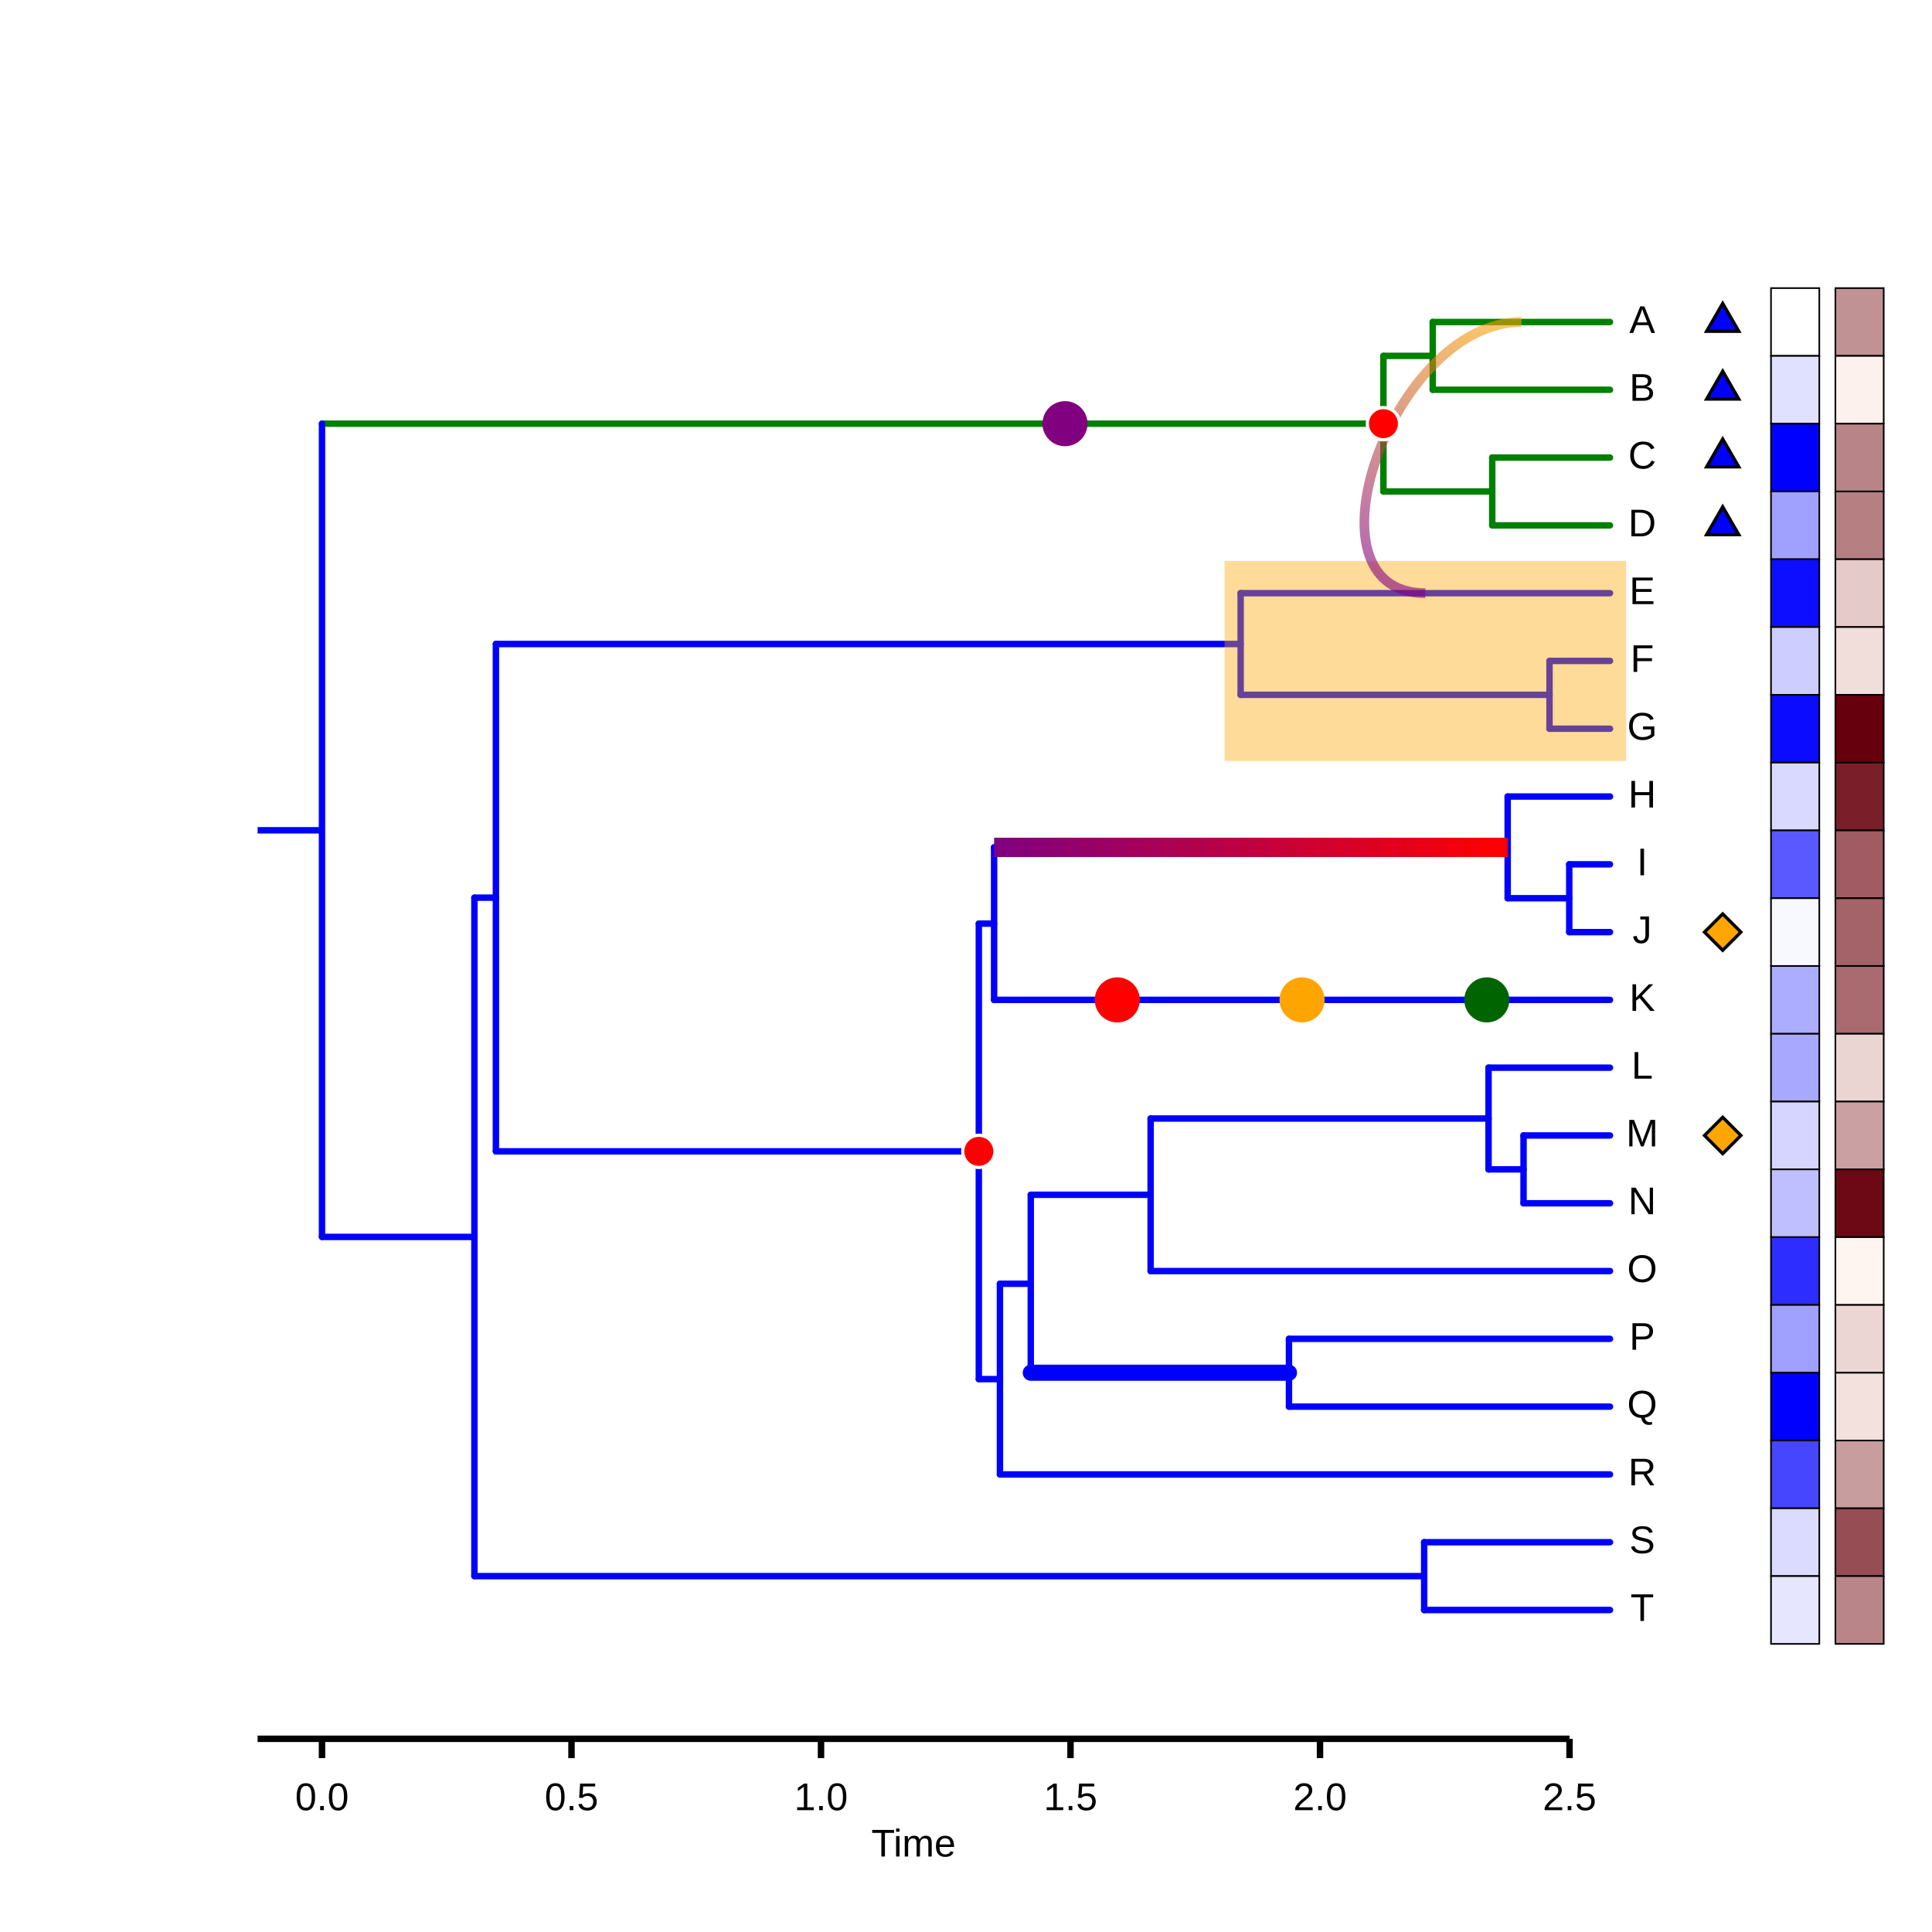
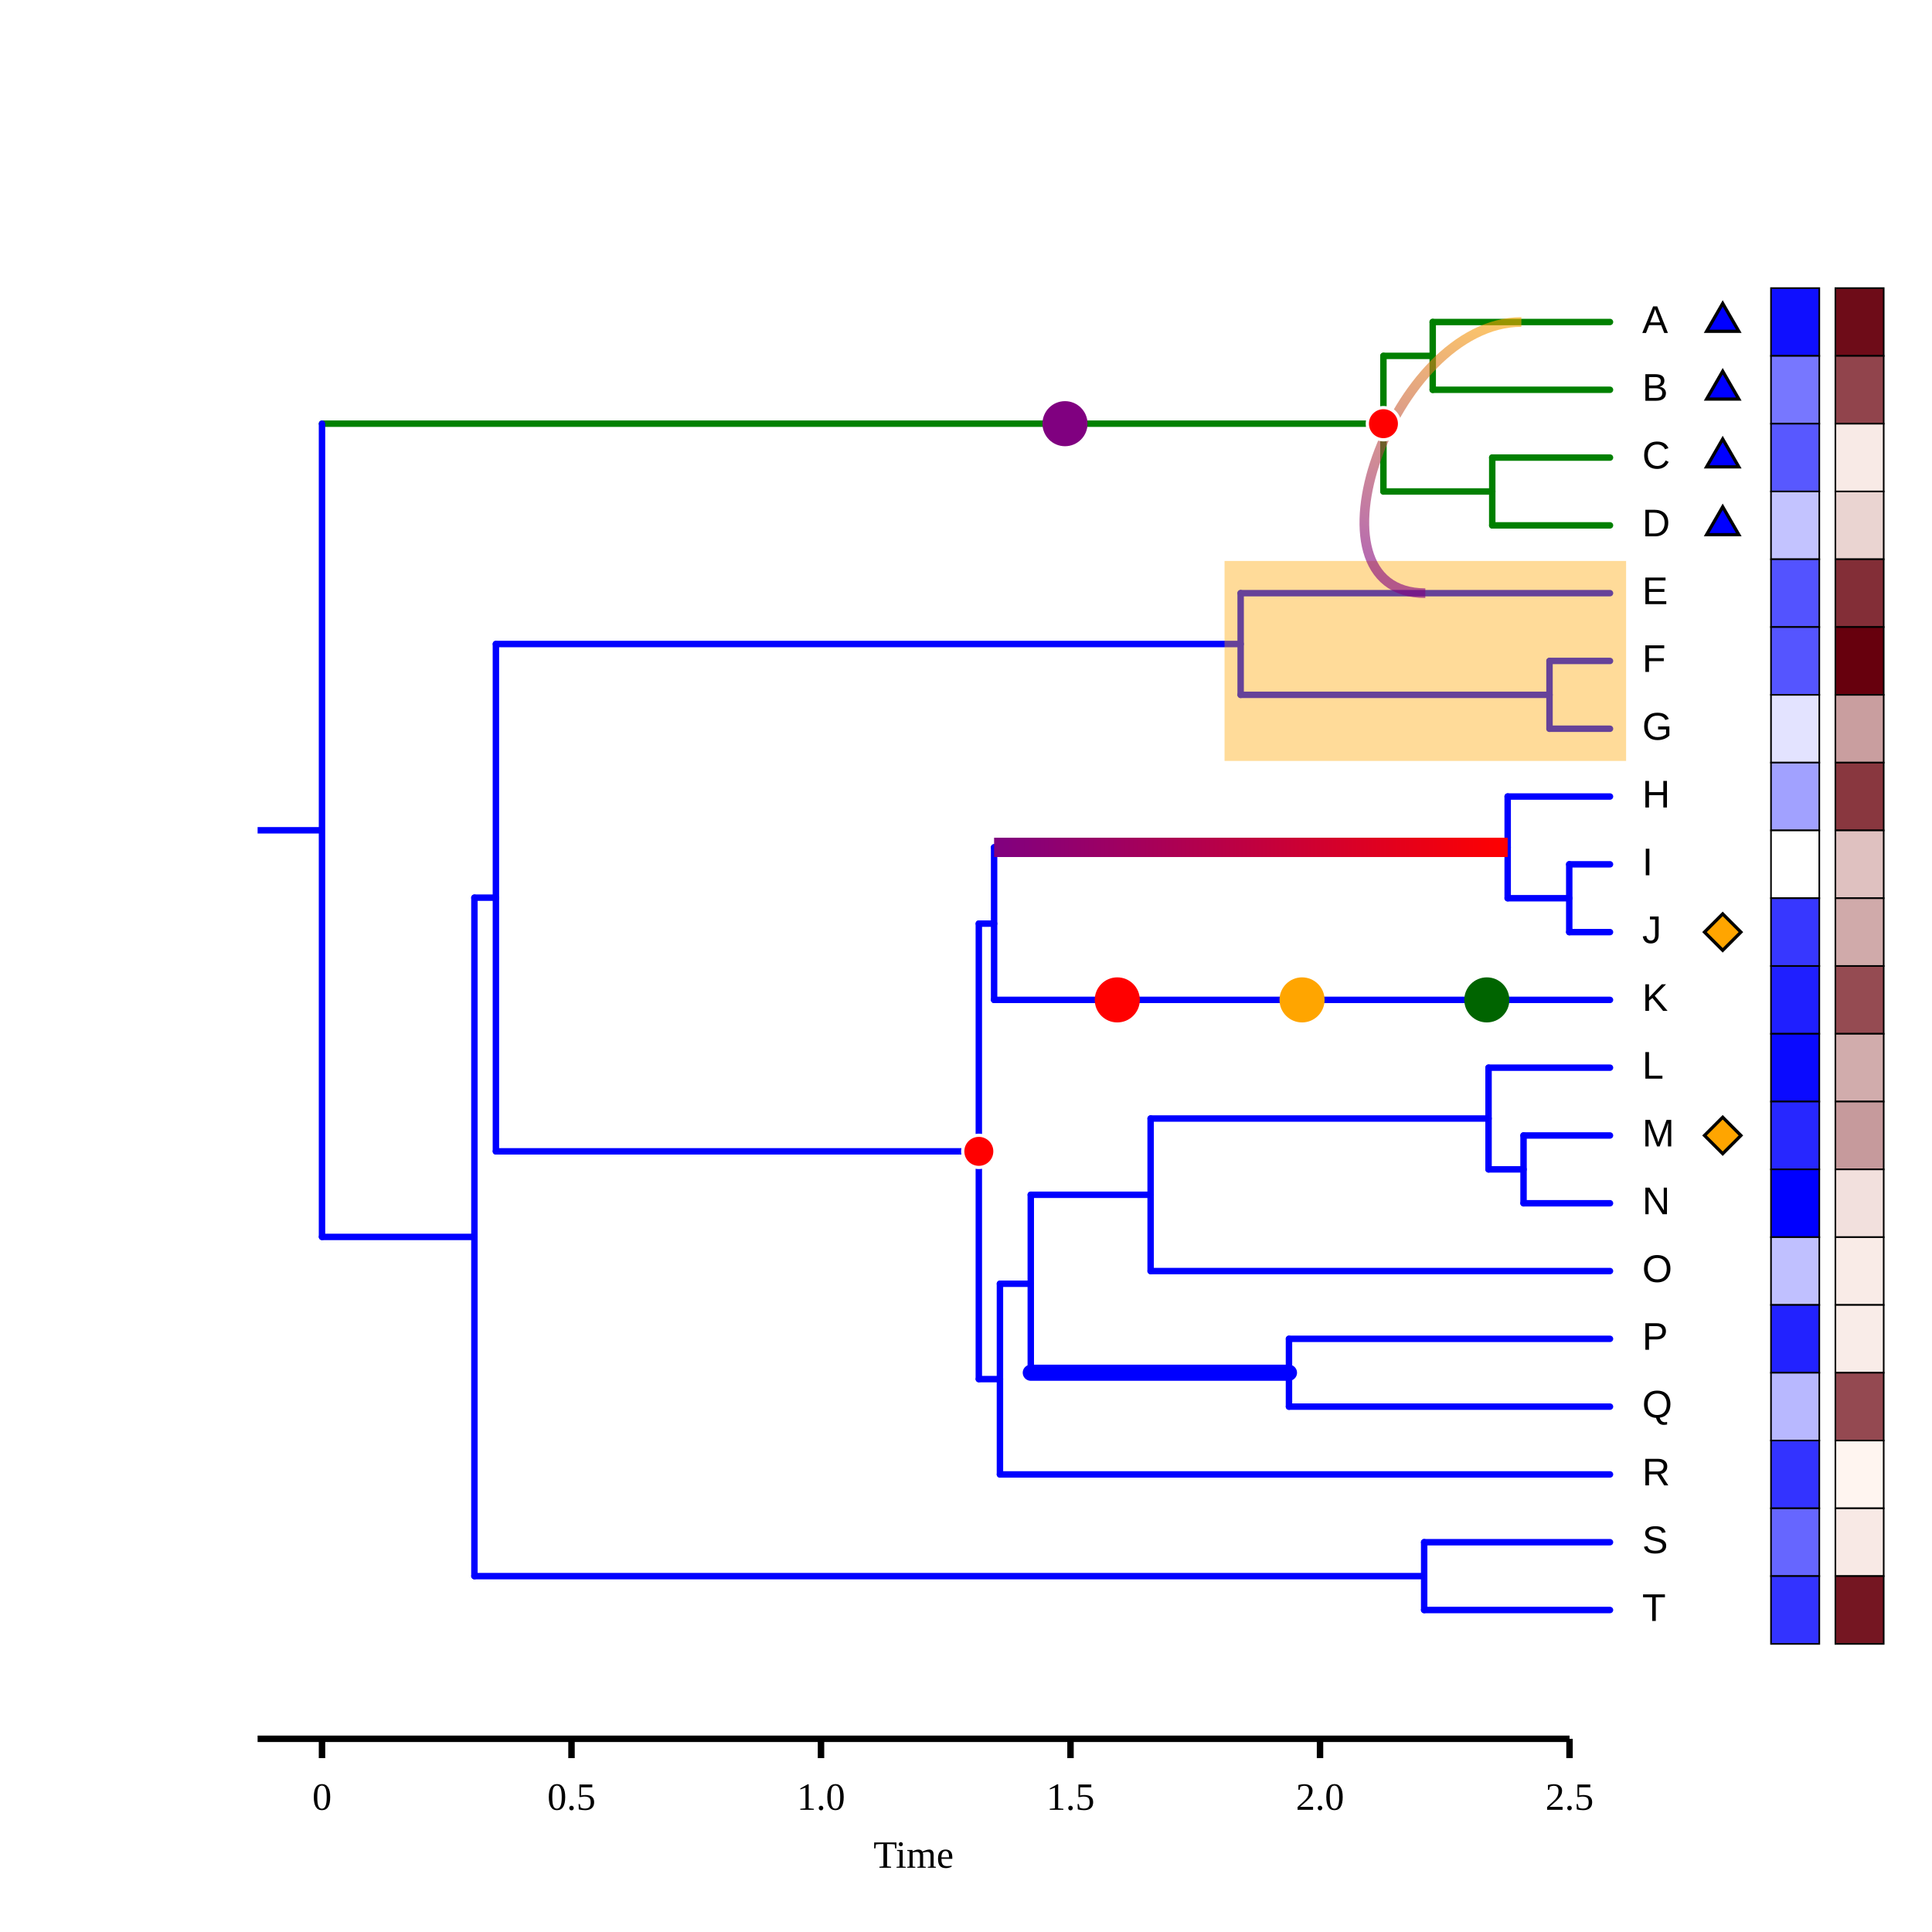
<svg xmlns="http://www.w3.org/2000/svg" xmlns:xlink="http://www.w3.org/1999/xlink" width="600" height="600" viewBox="-300.0 -300.0 600 600">
  <defs>
-     <linearGradient x1="8.728" y1="-36.842" x2="168.222" y2="-36.842" gradientUnits="userSpaceOnUse" id="grad_4925526832">
+     <linearGradient x1="8.728" y1="-36.842" x2="168.222" y2="-36.842" gradientUnits="userSpaceOnUse" id="grad_fsokv2">
      <stop offset="0" stop-color="purple" />
      <stop offset="1" stop-color="red" />
    </linearGradient>
-     <linearGradient x1="142.646" y1="-115.789" x2="172.471" y2="-200.0" gradientUnits="userSpaceOnUse" id="tr_grad_78131">
+     <linearGradient x1="142.646" y1="-115.789" x2="172.471" y2="-200.0" gradientUnits="userSpaceOnUse" id="tr_grad_fnces4">
      <stop offset="0" stop-color="purple" />
      <stop offset="1" stop-color="orange" />
    </linearGradient>
  </defs>
  <rect x="-300.0" y="-300.0" width="600" height="600" fill="white" />
  <path d="M144.942,-200.0 L200,-200.0" stroke="green" stroke-width="2" stroke-linecap="round" />
  <circle cx="200" cy="-200.0" r="0" fill="black" />
  <path d="M144.942,-178.947 L200,-178.947" stroke="green" stroke-width="2" stroke-linecap="round" />
  <circle cx="200" cy="-178.947" r="0" fill="black" />
  <path d="M129.636,-189.474 L144.942,-189.474" stroke="green" stroke-width="2" stroke-linecap="round" />
  <path d="M144.942,-200.0 L144.942,-178.947" stroke="green" stroke-width="2" stroke-linecap="round" />
  <circle cx="144.942" cy="-189.474" r="0" fill="green" />
  <path d="M163.431,-157.895 L199.999,-157.895" stroke="green" stroke-width="2" stroke-linecap="round" />
  <circle cx="199.999" cy="-157.895" r="0" fill="black" />
  <path d="M163.431,-136.842 L199.999,-136.842" stroke="green" stroke-width="2" stroke-linecap="round" />
  <circle cx="199.999" cy="-136.842" r="0" fill="black" />
  <path d="M129.636,-147.368 L163.431,-147.368" stroke="green" stroke-width="2" stroke-linecap="round" />
  <path d="M163.431,-157.895 L163.431,-136.842" stroke="green" stroke-width="2" stroke-linecap="round" />
  <circle cx="163.431" cy="-147.368" r="0" fill="green" />
  <path d="M-200.0,-168.421 L129.636,-168.421" stroke="green" stroke-width="2" stroke-linecap="round" />
  <path d="M129.636,-189.474 L129.636,-147.368" stroke="green" stroke-width="2" stroke-linecap="round" />
  <circle cx="129.636" cy="-168.421" r="0" fill="green" />
  <path d="M85.293,-115.789 L200,-115.789" stroke="blue" stroke-width="2" stroke-linecap="round" />
  <circle cx="200" cy="-115.789" r="0" fill="black" />
  <path d="M181.214,-94.737 L200,-94.737" stroke="blue" stroke-width="2" stroke-linecap="round" />
  <circle cx="200" cy="-94.737" r="0" fill="black" />
  <path d="M181.214,-73.684 L200,-73.684" stroke="blue" stroke-width="2" stroke-linecap="round" />
  <circle cx="200" cy="-73.684" r="0" fill="black" />
  <path d="M85.293,-84.211 L181.214,-84.211" stroke="blue" stroke-width="2" stroke-linecap="round" />
  <path d="M181.214,-94.737 L181.214,-73.684" stroke="blue" stroke-width="2" stroke-linecap="round" />
  <circle cx="181.214" cy="-84.211" r="0" fill="blue" />
  <path d="M-145.993,-100.0 L85.293,-100.0" stroke="blue" stroke-width="2" stroke-linecap="round" />
  <path d="M85.293,-115.789 L85.293,-84.211" stroke="blue" stroke-width="2" stroke-linecap="round" />
  <circle cx="85.293" cy="-100.0" r="0" fill="blue" />
  <path d="M168.222,-52.632 L200,-52.632" stroke="blue" stroke-width="2" stroke-linecap="round" />
  <circle cx="200" cy="-52.632" r="0" fill="black" />
  <path d="M187.345,-31.579 L200,-31.579" stroke="blue" stroke-width="2" stroke-linecap="round" />
  <circle cx="200" cy="-31.579" r="0" fill="black" />
  <path d="M187.345,-10.526 L200,-10.526" stroke="blue" stroke-width="2" stroke-linecap="round" />
  <circle cx="200" cy="-10.526" r="0" fill="black" />
  <path d="M168.222,-21.053 L187.345,-21.053" stroke="blue" stroke-width="2" stroke-linecap="round" />
  <path d="M187.345,-31.579 L187.345,-10.526" stroke="blue" stroke-width="2" stroke-linecap="round" />
  <circle cx="187.345" cy="-21.053" r="0" fill="blue" />
  <path d="M8.728,-36.842 L168.222,-36.842" stroke="blue" stroke-width="2" stroke-linecap="round" />
  <path d="M168.222,-52.632 L168.222,-21.053" stroke="blue" stroke-width="2" stroke-linecap="round" />
  <circle cx="168.222" cy="-36.842" r="0" fill="blue" />
  <path d="M8.728,10.526 L200.0,10.526" stroke="blue" stroke-width="2" stroke-linecap="round" />
  <circle cx="200.0" cy="10.526" r="0" fill="black" />
  <path d="M3.983,-13.158 L8.728,-13.158" stroke="blue" stroke-width="2" stroke-linecap="round" />
  <path d="M8.728,-36.842 L8.728,10.526" stroke="blue" stroke-width="2" stroke-linecap="round" />
  <circle cx="8.728" cy="-13.158" r="0" fill="blue" />
  <path d="M162.281,31.579 L199.999,31.579" stroke="blue" stroke-width="2" stroke-linecap="round" />
  <circle cx="199.999" cy="31.579" r="0" fill="black" />
  <path d="M173.15,52.632 L199.999,52.632" stroke="blue" stroke-width="2" stroke-linecap="round" />
  <circle cx="199.999" cy="52.632" r="0" fill="black" />
  <path d="M173.15,73.684 L199.999,73.684" stroke="blue" stroke-width="2" stroke-linecap="round" />
  <circle cx="199.999" cy="73.684" r="0" fill="black" />
  <path d="M162.281,63.158 L173.15,63.158" stroke="blue" stroke-width="2" stroke-linecap="round" />
  <path d="M173.15,52.632 L173.15,73.684" stroke="blue" stroke-width="2" stroke-linecap="round" />
  <circle cx="173.15" cy="63.158" r="0" fill="blue" />
  <path d="M57.338,47.368 L162.281,47.368" stroke="blue" stroke-width="2" stroke-linecap="round" />
  <path d="M162.281,31.579 L162.281,63.158" stroke="blue" stroke-width="2" stroke-linecap="round" />
  <circle cx="162.281" cy="47.368" r="0" fill="blue" />
  <path d="M57.338,94.737 L199.999,94.737" stroke="blue" stroke-width="2" stroke-linecap="round" />
  <circle cx="199.999" cy="94.737" r="0" fill="black" />
  <path d="M20.117,71.053 L57.338,71.053" stroke="blue" stroke-width="2" stroke-linecap="round" />
  <path d="M57.338,47.368 L57.338,94.737" stroke="blue" stroke-width="2" stroke-linecap="round" />
  <circle cx="57.338" cy="71.053" r="0" fill="blue" />
  <path d="M100.303,115.789 L199.999,115.789" stroke="blue" stroke-width="2" stroke-linecap="round" />
  <circle cx="199.999" cy="115.789" r="0" fill="black" />
  <path d="M100.303,136.842 L199.999,136.842" stroke="blue" stroke-width="2" stroke-linecap="round" />
  <circle cx="199.999" cy="136.842" r="0" fill="black" />
  <path d="M20.117,126.316 L100.303,126.316" stroke="blue" stroke-width="2" stroke-linecap="round" />
  <path d="M100.303,115.789 L100.303,136.842" stroke="blue" stroke-width="2" stroke-linecap="round" />
  <circle cx="100.303" cy="126.316" r="0" fill="blue" />
  <path d="M10.541,98.684 L20.117,98.684" stroke="blue" stroke-width="2" stroke-linecap="round" />
  <path d="M20.117,71.053 L20.117,126.316" stroke="blue" stroke-width="2" stroke-linecap="round" />
  <circle cx="20.117" cy="98.684" r="0" fill="blue" />
  <path d="M10.541,157.895 L199.999,157.895" stroke="blue" stroke-width="2" stroke-linecap="round" />
  <circle cx="199.999" cy="157.895" r="0" fill="black" />
  <path d="M3.983,128.289 L10.541,128.289" stroke="blue" stroke-width="2" stroke-linecap="round" />
  <path d="M10.541,98.684 L10.541,157.895" stroke="blue" stroke-width="2" stroke-linecap="round" />
  <circle cx="10.541" cy="128.289" r="0" fill="blue" />
  <path d="M-145.993,57.566 L3.983,57.566" stroke="blue" stroke-width="2" stroke-linecap="round" />
  <path d="M3.983,-13.158 L3.983,128.289" stroke="blue" stroke-width="2" stroke-linecap="round" />
  <circle cx="3.983" cy="57.566" r="0" fill="blue" />
  <path d="M-152.667,-21.217 L-145.993,-21.217" stroke="blue" stroke-width="2" stroke-linecap="round" />
  <path d="M-145.993,-100.0 L-145.993,57.566" stroke="blue" stroke-width="2" stroke-linecap="round" />
  <circle cx="-145.993" cy="-21.217" r="0" fill="blue" />
  <path d="M142.288,178.947 L200,178.947" stroke="blue" stroke-width="2" stroke-linecap="round" />
  <circle cx="200" cy="178.947" r="0" fill="black" />
  <path d="M142.288,200.0 L200,200.0" stroke="blue" stroke-width="2" stroke-linecap="round" />
  <circle cx="200" cy="200.0" r="0" fill="black" />
  <path d="M-152.667,189.474 L142.288,189.474" stroke="blue" stroke-width="2" stroke-linecap="round" />
  <path d="M142.288,178.947 L142.288,200.0" stroke="blue" stroke-width="2" stroke-linecap="round" />
  <circle cx="142.288" cy="189.474" r="0" fill="blue" />
  <path d="M-200.0,84.128 L-152.667,84.128" stroke="blue" stroke-width="2" stroke-linecap="round" />
  <path d="M-152.667,-21.217 L-152.667,189.474" stroke="blue" stroke-width="2" stroke-linecap="round" />
  <circle cx="-152.667" cy="84.128" r="0" fill="blue" />
  <path d="M-220.0,-42.146 L-200.0,-42.146" stroke="blue" stroke-width="2" />
  <path d="M-200.0,-168.421 L-200.0,84.128" stroke="blue" stroke-width="2" stroke-linecap="round" />
  <circle cx="-200.0" cy="-42.146" r="0" fill="blue" />
-   <text x="210" y="-200.0" font-size="12" fill="black" font-family="Arial" transform="" text-anchor="middle" dominant-baseline="middle">A</text>
-   <text x="210" y="-178.947" font-size="12" fill="black" font-family="Arial" transform="" text-anchor="middle" dominant-baseline="middle">B</text>
-   <text x="209.999" y="-157.895" font-size="12" fill="black" font-family="Arial" transform="" text-anchor="middle" dominant-baseline="middle">C</text>
-   <text x="209.999" y="-136.842" font-size="12" fill="black" font-family="Arial" transform="" text-anchor="middle" dominant-baseline="middle">D</text>
-   <text x="210" y="-115.789" font-size="12" fill="black" font-family="Arial" transform="" text-anchor="middle" dominant-baseline="middle">E</text>
-   <text x="210" y="-94.737" font-size="12" fill="black" font-family="Arial" transform="" text-anchor="middle" dominant-baseline="middle">F</text>
-   <text x="210" y="-73.684" font-size="12" fill="black" font-family="Arial" transform="" text-anchor="middle" dominant-baseline="middle">G</text>
-   <text x="210" y="-52.632" font-size="12" fill="black" font-family="Arial" transform="" text-anchor="middle" dominant-baseline="middle">H</text>
-   <text x="210" y="-31.579" font-size="12" fill="black" font-family="Arial" transform="" text-anchor="middle" dominant-baseline="middle">I</text>
-   <text x="210" y="-10.526" font-size="12" fill="black" font-family="Arial" transform="" text-anchor="middle" dominant-baseline="middle">J</text>
-   <text x="210.0" y="10.526" font-size="12" fill="black" font-family="Arial" transform="" text-anchor="middle" dominant-baseline="middle">K</text>
-   <text x="209.999" y="31.579" font-size="12" fill="black" font-family="Arial" transform="" text-anchor="middle" dominant-baseline="middle">L</text>
-   <text x="209.999" y="52.632" font-size="12" fill="black" font-family="Arial" transform="" text-anchor="middle" dominant-baseline="middle">M</text>
-   <text x="209.999" y="73.684" font-size="12" fill="black" font-family="Arial" transform="" text-anchor="middle" dominant-baseline="middle">N</text>
-   <text x="209.999" y="94.737" font-size="12" fill="black" font-family="Arial" transform="" text-anchor="middle" dominant-baseline="middle">O</text>
-   <text x="209.999" y="115.789" font-size="12" fill="black" font-family="Arial" transform="" text-anchor="middle" dominant-baseline="middle">P</text>
-   <text x="209.999" y="136.842" font-size="12" fill="black" font-family="Arial" transform="" text-anchor="middle" dominant-baseline="middle">Q</text>
-   <text x="209.999" y="157.895" font-size="12" fill="black" font-family="Arial" transform="" text-anchor="middle" dominant-baseline="middle">R</text>
-   <text x="210" y="178.947" font-size="12" fill="black" font-family="Arial" transform="" text-anchor="middle" dominant-baseline="middle">S</text>
-   <text x="210" y="200.0" font-size="12" fill="black" font-family="Arial" transform="" text-anchor="middle" dominant-baseline="middle">T</text>
+   <text x="210" y="-200.0" font-size="12" fill="black" font-family="Arial" transform="" text-anchor="start" dominant-baseline="middle">A</text>
+   <text x="210" y="-178.947" font-size="12" fill="black" font-family="Arial" transform="" text-anchor="start" dominant-baseline="middle">B</text>
+   <text x="209.999" y="-157.895" font-size="12" fill="black" font-family="Arial" transform="" text-anchor="start" dominant-baseline="middle">C</text>
+   <text x="209.999" y="-136.842" font-size="12" fill="black" font-family="Arial" transform="" text-anchor="start" dominant-baseline="middle">D</text>
+   <text x="210" y="-115.789" font-size="12" fill="black" font-family="Arial" transform="" text-anchor="start" dominant-baseline="middle">E</text>
+   <text x="210" y="-94.737" font-size="12" fill="black" font-family="Arial" transform="" text-anchor="start" dominant-baseline="middle">F</text>
+   <text x="210" y="-73.684" font-size="12" fill="black" font-family="Arial" transform="" text-anchor="start" dominant-baseline="middle">G</text>
+   <text x="210" y="-52.632" font-size="12" fill="black" font-family="Arial" transform="" text-anchor="start" dominant-baseline="middle">H</text>
+   <text x="210" y="-31.579" font-size="12" fill="black" font-family="Arial" transform="" text-anchor="start" dominant-baseline="middle">I</text>
+   <text x="210" y="-10.526" font-size="12" fill="black" font-family="Arial" transform="" text-anchor="start" dominant-baseline="middle">J</text>
+   <text x="210.0" y="10.526" font-size="12" fill="black" font-family="Arial" transform="" text-anchor="start" dominant-baseline="middle">K</text>
+   <text x="209.999" y="31.579" font-size="12" fill="black" font-family="Arial" transform="" text-anchor="start" dominant-baseline="middle">L</text>
+   <text x="209.999" y="52.632" font-size="12" fill="black" font-family="Arial" transform="" text-anchor="start" dominant-baseline="middle">M</text>
+   <text x="209.999" y="73.684" font-size="12" fill="black" font-family="Arial" transform="" text-anchor="start" dominant-baseline="middle">N</text>
+   <text x="209.999" y="94.737" font-size="12" fill="black" font-family="Arial" transform="" text-anchor="start" dominant-baseline="middle">O</text>
+   <text x="209.999" y="115.789" font-size="12" fill="black" font-family="Arial" transform="" text-anchor="start" dominant-baseline="middle">P</text>
+   <text x="209.999" y="136.842" font-size="12" fill="black" font-family="Arial" transform="" text-anchor="start" dominant-baseline="middle">Q</text>
+   <text x="209.999" y="157.895" font-size="12" fill="black" font-family="Arial" transform="" text-anchor="start" dominant-baseline="middle">R</text>
+   <text x="210" y="178.947" font-size="12" fill="black" font-family="Arial" transform="" text-anchor="start" dominant-baseline="middle">S</text>
+   <text x="210" y="200.0" font-size="12" fill="black" font-family="Arial" transform="" text-anchor="start" dominant-baseline="middle">T</text>
  <path d="M235,-205.774 L230,-197.113 L240,-197.113 Z" fill="blue" opacity="1.0" stroke="black" stroke-width="1" />
  <path d="M235,-184.721 L230,-176.061 L240,-176.061 Z" fill="blue" opacity="1.0" stroke="black" stroke-width="1" />
  <path d="M234.999,-163.668 L229.999,-155.008 L239.999,-155.008 Z" fill="blue" opacity="1.0" stroke="black" stroke-width="1" />
  <path d="M234.999,-142.616 L229.999,-133.955 L239.999,-133.955 Z" fill="blue" opacity="1.0" stroke="black" stroke-width="1" />
-   <rect x="231" y="-14.526" width="8.0" height="8.0" transform="rotate(45.0,234.9996,-10.52632)" fill="orange" opacity="1.0" stroke="black" stroke-width="1" />
-   <rect x="230.999" y="48.632" width="8.0" height="8.0" transform="rotate(45.0,234.9993,52.63158)" fill="orange" opacity="1.0" stroke="black" stroke-width="1" />
+   <rect x="231" y="-14.526" width="8.0" height="8.0" transform="rotate(45,234.9996,-10.52632)" fill="orange" opacity="1.0" stroke="black" stroke-width="1" />
+   <rect x="230.999" y="48.632" width="8.0" height="8.0" transform="rotate(45,234.9993,52.63158)" fill="orange" opacity="1.0" stroke="black" stroke-width="1" />
  <circle cx="46.982" cy="10.526" r="7.0" fill="red" opacity="1.0" />
  <circle cx="104.364" cy="10.526" r="7.0" fill="orange" opacity="1.0" />
  <circle cx="161.746" cy="10.526" r="7.0" fill="darkgreen" opacity="1.0" />
  <circle cx="30.745" cy="-168.421" r="7.0" fill="purple" opacity="1.0" />
  <rect x="80.293" y="-125.789" width="124.707" height="62.105" fill="orange" fill-opacity="0.4" stroke="none" />
  <path d="M20.117,126.316 L100.303,126.316" stroke="blue" stroke-width="5" stroke-linecap="round" />
-   <use xlink:href="#grad_4925526832" />
-   <path d="M8.728,-36.842 L168.222,-36.842" stroke="url(#grad_4925526832)" stroke-width="6" />
-   <use xlink:href="#tr_grad_78131" />
-   <path d="M142.646,-115.789 C102.646,-115.789,132.471,-200.0,172.471,-200.0" stroke-width="3.0" fill="none" stroke-opacity="0.6" stroke="url(#tr_grad_78131)" />
+   <use xlink:href="#grad_fsokv2" />
+   <path d="M8.728,-36.842 L168.222,-36.842" stroke="url(#grad_fsokv2)" stroke-width="6" />
+   <use xlink:href="#tr_grad_fnces4" />
+   <path d="M142.646,-115.789 C102.646,-115.789,132.471,-200.0,172.471,-200.0" stroke-width="3.0" fill="none" stroke-opacity="0.6" stroke="url(#tr_grad_fnces4)" />
  <path d="M-220.0,240.0 L187.429,240.0" stroke="black" stroke-width="2.0" />
  <path d="M-200.0,240.0 L-200.0,246.0" stroke="black" stroke-width="2.0" />
-   <text x="-200.0" y="258.0" font-size="12" font-family="Arial" text-anchor="middle" dominant-baseline="central">0.0</text>
+   <text x="-200.0" y="258.0" font-size="12" text-anchor="middle" dominant-baseline="central">0</text>
  <path d="M-122.514,240.0 L-122.514,246.0" stroke="black" stroke-width="2.0" />
-   <text x="-122.514" y="258.0" font-size="12" font-family="Arial" text-anchor="middle" dominant-baseline="central">0.5</text>
+   <text x="-122.514" y="258.0" font-size="12" text-anchor="middle" dominant-baseline="central">0.5</text>
  <path d="M-45.028,240.0 L-45.028,246.0" stroke="black" stroke-width="2.0" />
-   <text x="-45.028" y="258.0" font-size="12" font-family="Arial" text-anchor="middle" dominant-baseline="central">1.0</text>
+   <text x="-45.028" y="258.0" font-size="12" text-anchor="middle" dominant-baseline="central">1.0</text>
  <path d="M32.457,240.0 L32.457,246.0" stroke="black" stroke-width="2.0" />
-   <text x="32.457" y="258.0" font-size="12" font-family="Arial" text-anchor="middle" dominant-baseline="central">1.5</text>
+   <text x="32.457" y="258.0" font-size="12" text-anchor="middle" dominant-baseline="central">1.5</text>
  <path d="M109.943,240.0 L109.943,246.0" stroke="black" stroke-width="2.0" />
-   <text x="109.943" y="258.0" font-size="12" font-family="Arial" text-anchor="middle" dominant-baseline="central">2.0</text>
+   <text x="109.943" y="258.0" font-size="12" text-anchor="middle" dominant-baseline="central">2.0</text>
  <path d="M187.429,240.0 L187.429,246.0" stroke="black" stroke-width="2.0" />
-   <text x="187.429" y="258.0" font-size="12" font-family="Arial" text-anchor="middle" dominant-baseline="central">2.5</text>
-   <text x="-16.285" y="272.4" font-size="12" font-family="Arial" text-anchor="middle" dominant-baseline="central">Time</text>
-   <rect x="250.0" y="-210.526" width="15" height="21.053" fill="#ffffff" stroke="black" stroke-width="0.5" />
-   <rect x="250.0" y="-189.474" width="15" height="21.053" fill="#e0e0ff" stroke="black" stroke-width="0.5" />
-   <rect x="250.0" y="-168.421" width="15" height="21.053" fill="#0000ff" stroke="black" stroke-width="0.5" />
-   <rect x="250.0" y="-147.368" width="15" height="21.053" fill="#a0a0ff" stroke="black" stroke-width="0.5" />
-   <rect x="250.0" y="-126.316" width="15" height="21.053" fill="#0d0dff" stroke="black" stroke-width="0.5" />
-   <rect x="250.0" y="-105.263" width="15" height="21.053" fill="#cdcdff" stroke="black" stroke-width="0.5" />
-   <rect x="250.0" y="-84.211" width="15" height="21.053" fill="#0b0bff" stroke="black" stroke-width="0.5" />
-   <rect x="250.0" y="-63.158" width="15" height="21.053" fill="#d9d9ff" stroke="black" stroke-width="0.5" />
-   <rect x="250.0" y="-42.105" width="15" height="21.053" fill="#5959ff" stroke="black" stroke-width="0.5" />
-   <rect x="250.0" y="-21.053" width="15" height="21.053" fill="#f8f8ff" stroke="black" stroke-width="0.5" />
-   <rect x="250.0" y="2.842170943040401e-14" width="15" height="21.053" fill="#adadff" stroke="black" stroke-width="0.5" />
-   <rect x="250.0" y="21.053" width="15" height="21.053" fill="#a8a8ff" stroke="black" stroke-width="0.5" />
-   <rect x="250.0" y="42.105" width="15" height="21.053" fill="#d5d5ff" stroke="black" stroke-width="0.5" />
-   <rect x="250.0" y="63.158" width="15" height="21.053" fill="#bfbfff" stroke="black" stroke-width="0.5" />
-   <rect x="250.0" y="84.211" width="15" height="21.053" fill="#2d2dff" stroke="black" stroke-width="0.5" />
-   <rect x="250.0" y="105.263" width="15" height="21.053" fill="#a0a0ff" stroke="black" stroke-width="0.5" />
-   <rect x="250.0" y="126.316" width="15" height="21.053" fill="#0000ff" stroke="black" stroke-width="0.5" />
-   <rect x="250.0" y="147.368" width="15" height="21.053" fill="#4646ff" stroke="black" stroke-width="0.5" />
-   <rect x="250.0" y="168.421" width="15" height="21.053" fill="#dbdbff" stroke="black" stroke-width="0.5" />
-   <rect x="250.0" y="189.474" width="15" height="21.053" fill="#e6e6ff" stroke="black" stroke-width="0.5" />
-   <rect x="270.0" y="-210.526" width="15" height="21.053" fill="#c19294" stroke="black" stroke-width="0.5" />
-   <rect x="270.0" y="-189.474" width="15" height="21.053" fill="#fcf1ec" stroke="black" stroke-width="0.5" />
-   <rect x="270.0" y="-168.421" width="15" height="21.053" fill="#b98487" stroke="black" stroke-width="0.5" />
-   <rect x="270.0" y="-147.368" width="15" height="21.053" fill="#b68083" stroke="black" stroke-width="0.5" />
-   <rect x="270.0" y="-126.316" width="15" height="21.053" fill="#e4cac8" stroke="black" stroke-width="0.5" />
-   <rect x="270.0" y="-105.263" width="15" height="21.053" fill="#f1dedb" stroke="black" stroke-width="0.5" />
-   <rect x="270.0" y="-84.211" width="15" height="21.053" fill="#67000d" stroke="black" stroke-width="0.5" />
-   <rect x="270.0" y="-63.158" width="15" height="21.053" fill="#7a1f29" stroke="black" stroke-width="0.5" />
-   <rect x="270.0" y="-42.105" width="15" height="21.053" fill="#a05c62" stroke="black" stroke-width="0.5" />
-   <rect x="270.0" y="-21.053" width="15" height="21.053" fill="#a46368" stroke="black" stroke-width="0.5" />
-   <rect x="270.0" y="2.842170943040401e-14" width="15" height="21.053" fill="#a96b70" stroke="black" stroke-width="0.5" />
-   <rect x="270.0" y="21.053" width="15" height="21.053" fill="#ebd5d2" stroke="black" stroke-width="0.5" />
-   <rect x="270.0" y="42.105" width="15" height="21.053" fill="#caa0a2" stroke="black" stroke-width="0.5" />
-   <rect x="270.0" y="63.158" width="15" height="21.053" fill="#6c0915" stroke="black" stroke-width="0.5" />
-   <rect x="270.0" y="84.211" width="15" height="21.053" fill="#fff5f0" stroke="black" stroke-width="0.5" />
-   <rect x="270.0" y="105.263" width="15" height="21.053" fill="#ebd6d3" stroke="black" stroke-width="0.5" />
-   <rect x="270.0" y="126.316" width="15" height="21.053" fill="#f3e1de" stroke="black" stroke-width="0.5" />
-   <rect x="270.0" y="147.368" width="15" height="21.053" fill="#c89d9e" stroke="black" stroke-width="0.5" />
-   <rect x="270.0" y="168.421" width="15" height="21.053" fill="#964d54" stroke="black" stroke-width="0.5" />
-   <rect x="270.0" y="189.474" width="15" height="21.053" fill="#ba8589" stroke="black" stroke-width="0.5" />
-   <circle cx="129.636" cy="-168.421" r="5.0" fill="red" stroke="white" stroke-width="1.0" />
-   <circle cx="3.983" cy="57.566" r="5.0" fill="red" stroke="white" stroke-width="1.0" />
+   <text x="187.429" y="258.0" font-size="12" text-anchor="middle" dominant-baseline="central">2.5</text>
+   <text x="-16.285" y="276.0" font-size="12" text-anchor="middle" dominant-baseline="central">Time</text>
+   <rect x="250.0" y="-210.526" width="15" height="21.053" fill="#0f0fff" stroke="black" stroke-width="0.5" />
+   <rect x="250.0" y="-189.474" width="15" height="21.053" fill="#7777ff" stroke="black" stroke-width="0.5" />
+   <rect x="250.0" y="-168.421" width="15" height="21.053" fill="#5858ff" stroke="black" stroke-width="0.5" />
+   <rect x="250.0" y="-147.368" width="15" height="21.053" fill="#c3c3ff" stroke="black" stroke-width="0.5" />
+   <rect x="250.0" y="-126.316" width="15" height="21.053" fill="#5353ff" stroke="black" stroke-width="0.5" />
+   <rect x="250.0" y="-105.263" width="15" height="21.053" fill="#5555ff" stroke="black" stroke-width="0.5" />
+   <rect x="250.0" y="-84.211" width="15" height="21.053" fill="#e3e3ff" stroke="black" stroke-width="0.5" />
+   <rect x="250.0" y="-63.158" width="15" height="21.053" fill="#a1a1ff" stroke="black" stroke-width="0.5" />
+   <rect x="250.0" y="-42.105" width="15" height="21.053" fill="#ffffff" stroke="black" stroke-width="0.5" />
+   <rect x="250.0" y="-21.053" width="15" height="21.053" fill="#3737ff" stroke="black" stroke-width="0.5" />
+   <rect x="250.0" y="1.4210854715202004e-14" width="15" height="21.053" fill="#1f1fff" stroke="black" stroke-width="0.5" />
+   <rect x="250.0" y="21.053" width="15" height="21.053" fill="#0a0aff" stroke="black" stroke-width="0.5" />
+   <rect x="250.0" y="42.105" width="15" height="21.053" fill="#2727ff" stroke="black" stroke-width="0.5" />
+   <rect x="250.0" y="63.158" width="15" height="21.053" fill="#0000ff" stroke="black" stroke-width="0.5" />
+   <rect x="250.0" y="84.211" width="15" height="21.053" fill="#c0c0ff" stroke="black" stroke-width="0.5" />
+   <rect x="250.0" y="105.263" width="15" height="21.053" fill="#2222ff" stroke="black" stroke-width="0.5" />
+   <rect x="250.0" y="126.316" width="15" height="21.053" fill="#b8b8ff" stroke="black" stroke-width="0.5" />
+   <rect x="250.0" y="147.368" width="15" height="21.053" fill="#3333ff" stroke="black" stroke-width="0.5" />
+   <rect x="250.0" y="168.421" width="15" height="21.053" fill="#6666ff" stroke="black" stroke-width="0.5" />
+   <rect x="250.0" y="189.474" width="15" height="21.053" fill="#3333ff" stroke="black" stroke-width="0.5" />
+   <rect x="270.0" y="-210.526" width="15" height="21.053" fill="#6e0c18" stroke="black" stroke-width="0.5" />
+   <rect x="270.0" y="-189.474" width="15" height="21.053" fill="#91444c" stroke="black" stroke-width="0.5" />
+   <rect x="270.0" y="-168.421" width="15" height="21.053" fill="#f8eae6" stroke="black" stroke-width="0.5" />
+   <rect x="270.0" y="-147.368" width="15" height="21.053" fill="#ead4d1" stroke="black" stroke-width="0.5" />
+   <rect x="270.0" y="-126.316" width="15" height="21.053" fill="#832e37" stroke="black" stroke-width="0.5" />
+   <rect x="270.0" y="-105.263" width="15" height="21.053" fill="#67000d" stroke="black" stroke-width="0.5" />
+   <rect x="270.0" y="-84.211" width="15" height="21.053" fill="#c99e9f" stroke="black" stroke-width="0.5" />
+   <rect x="270.0" y="-63.158" width="15" height="21.053" fill="#89373f" stroke="black" stroke-width="0.5" />
+   <rect x="270.0" y="-42.105" width="15" height="21.053" fill="#dfc1c0" stroke="black" stroke-width="0.5" />
+   <rect x="270.0" y="-21.053" width="15" height="21.053" fill="#d0aaaa" stroke="black" stroke-width="0.5" />
+   <rect x="270.0" y="1.4210854715202004e-14" width="15" height="21.053" fill="#954b52" stroke="black" stroke-width="0.5" />
+   <rect x="270.0" y="21.053" width="15" height="21.053" fill="#d1acac" stroke="black" stroke-width="0.5" />
+   <rect x="270.0" y="42.105" width="15" height="21.053" fill="#c69a9c" stroke="black" stroke-width="0.5" />
+   <rect x="270.0" y="63.158" width="15" height="21.053" fill="#f2e0dd" stroke="black" stroke-width="0.5" />
+   <rect x="270.0" y="84.211" width="15" height="21.053" fill="#f9ebe7" stroke="black" stroke-width="0.5" />
+   <rect x="270.0" y="105.263" width="15" height="21.053" fill="#f9ece8" stroke="black" stroke-width="0.5" />
+   <rect x="270.0" y="126.316" width="15" height="21.053" fill="#944951" stroke="black" stroke-width="0.5" />
+   <rect x="270.0" y="147.368" width="15" height="21.053" fill="#fff5f0" stroke="black" stroke-width="0.5" />
+   <rect x="270.0" y="168.421" width="15" height="21.053" fill="#f8e9e5" stroke="black" stroke-width="0.5" />
+   <rect x="270.0" y="189.474" width="15" height="21.053" fill="#751622" stroke="black" stroke-width="0.5" />
+   <circle cx="129.636" cy="-168.421" r="5.0" fill="red" opacity="1.0" stroke="white" stroke-width="1" />
+   <circle cx="3.983" cy="57.566" r="5.0" fill="red" opacity="1.0" stroke="white" stroke-width="1" />
</svg>
